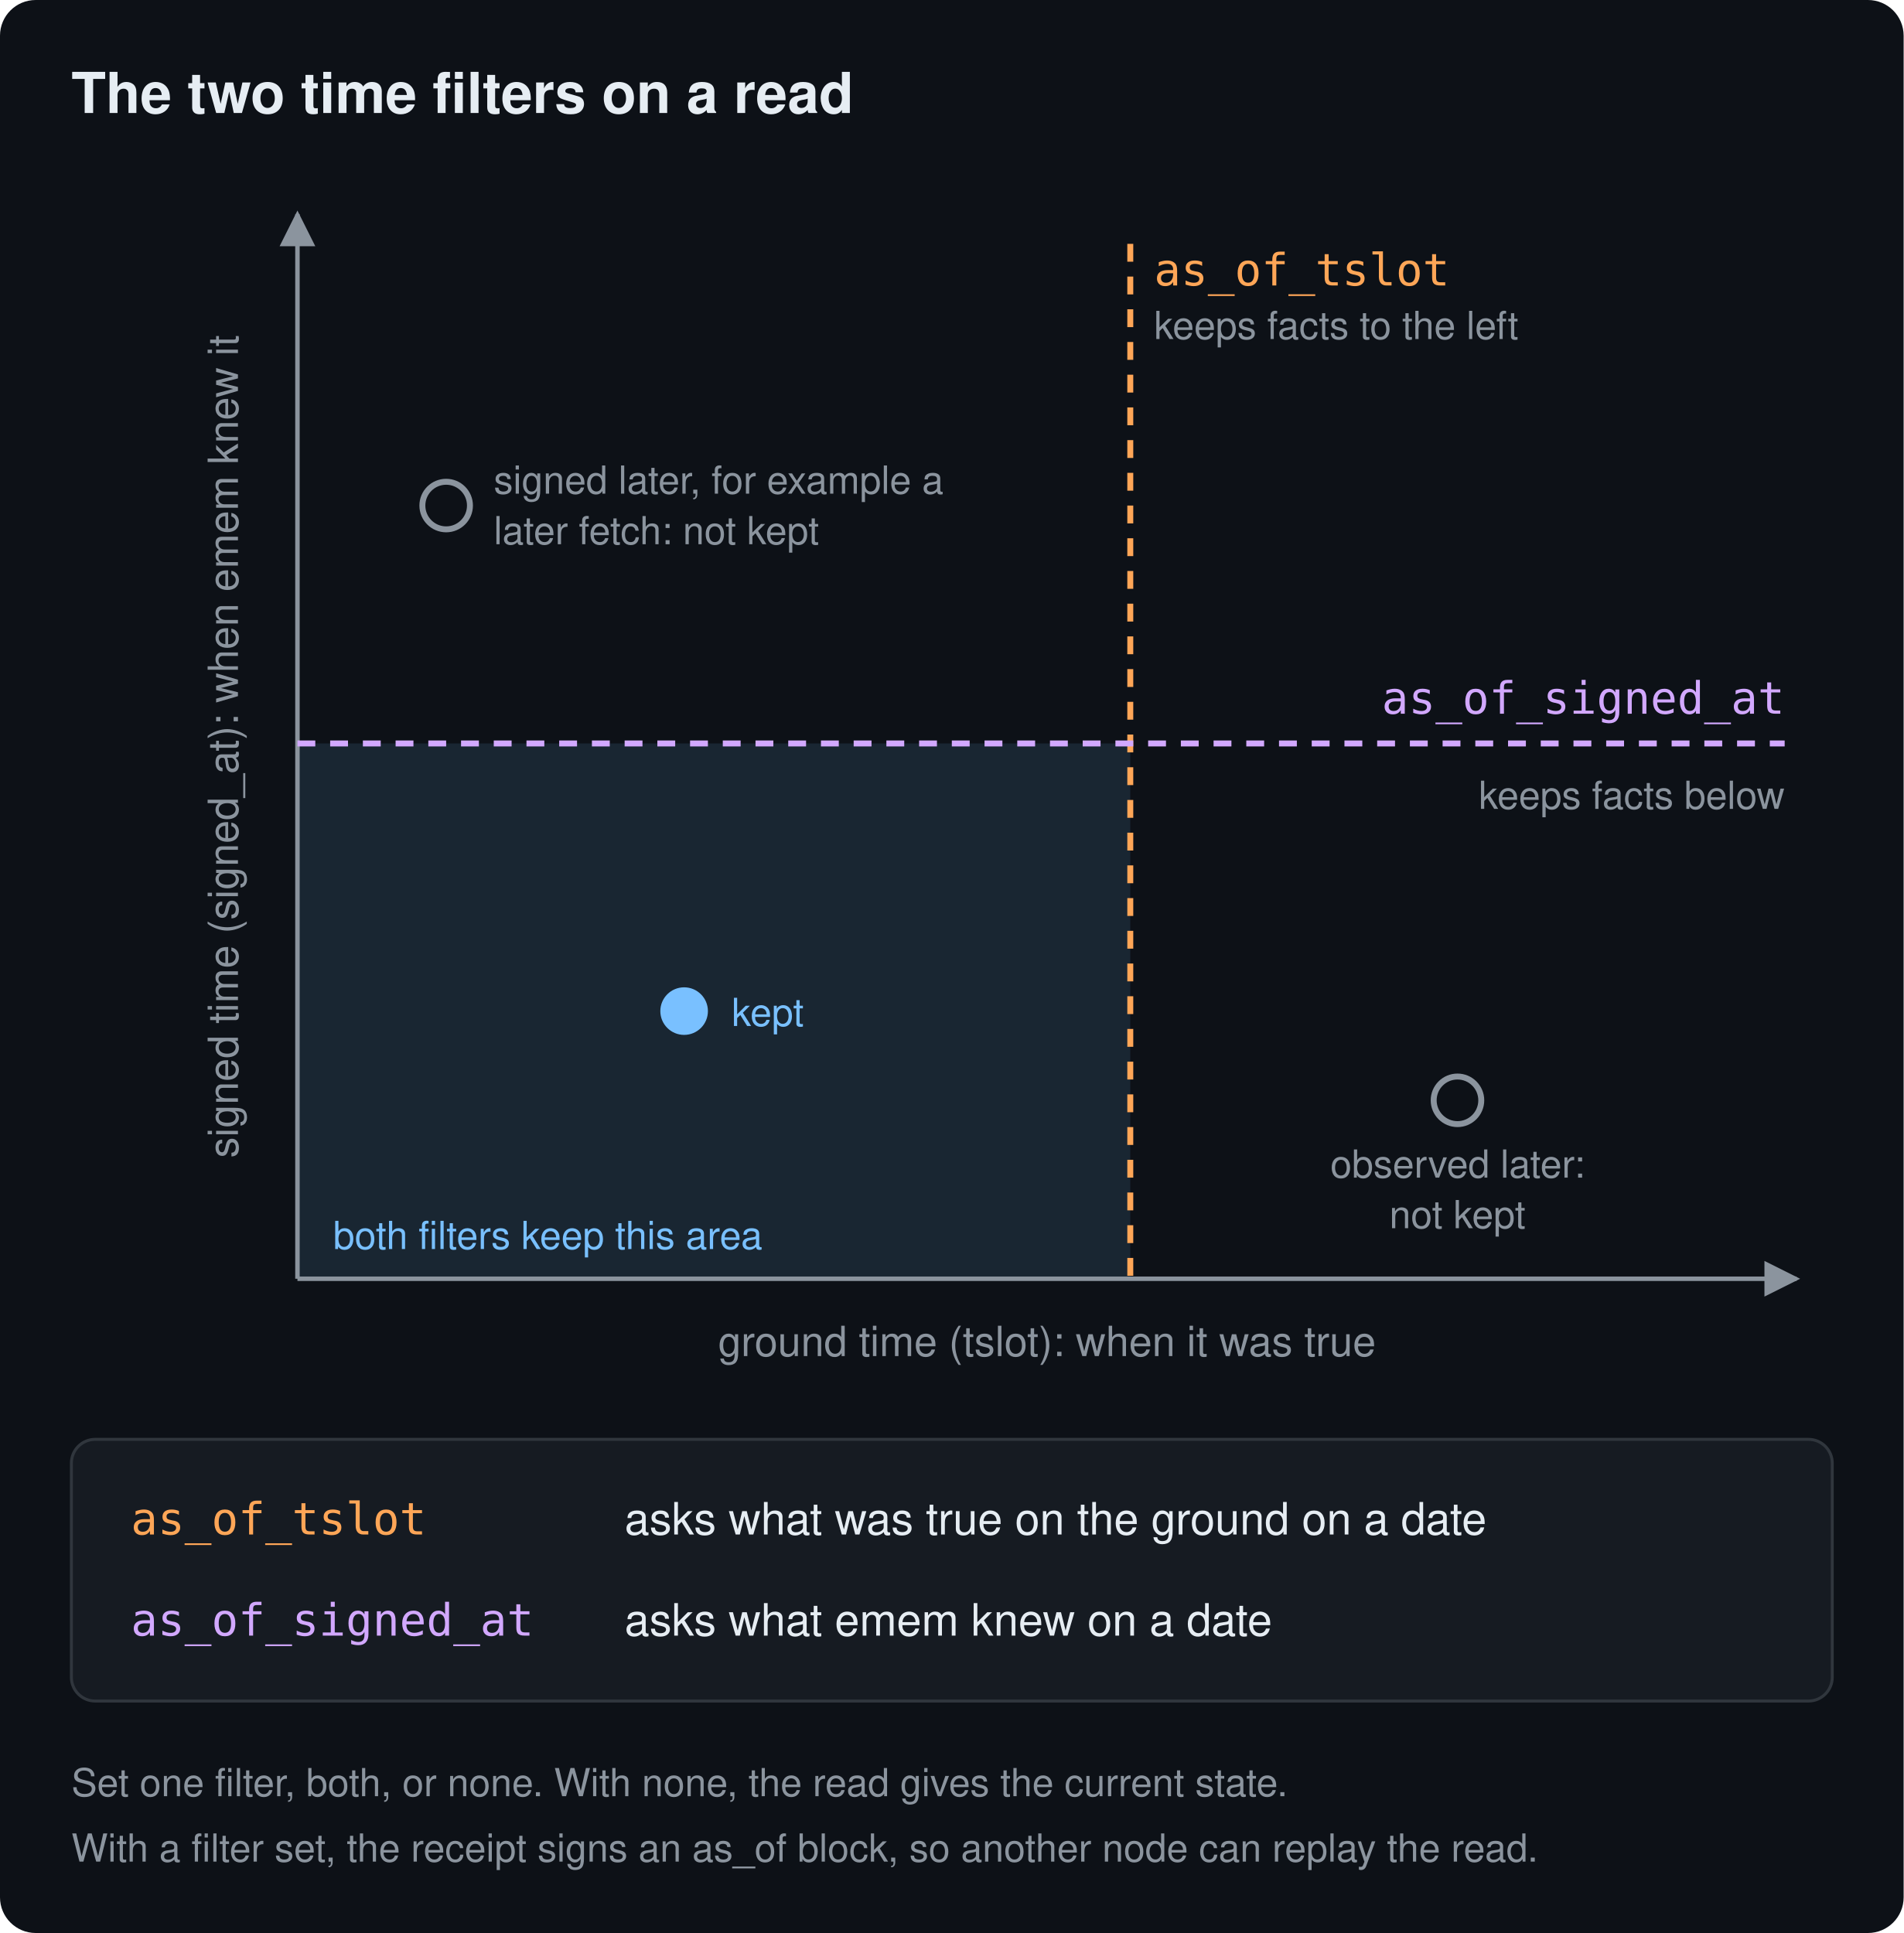
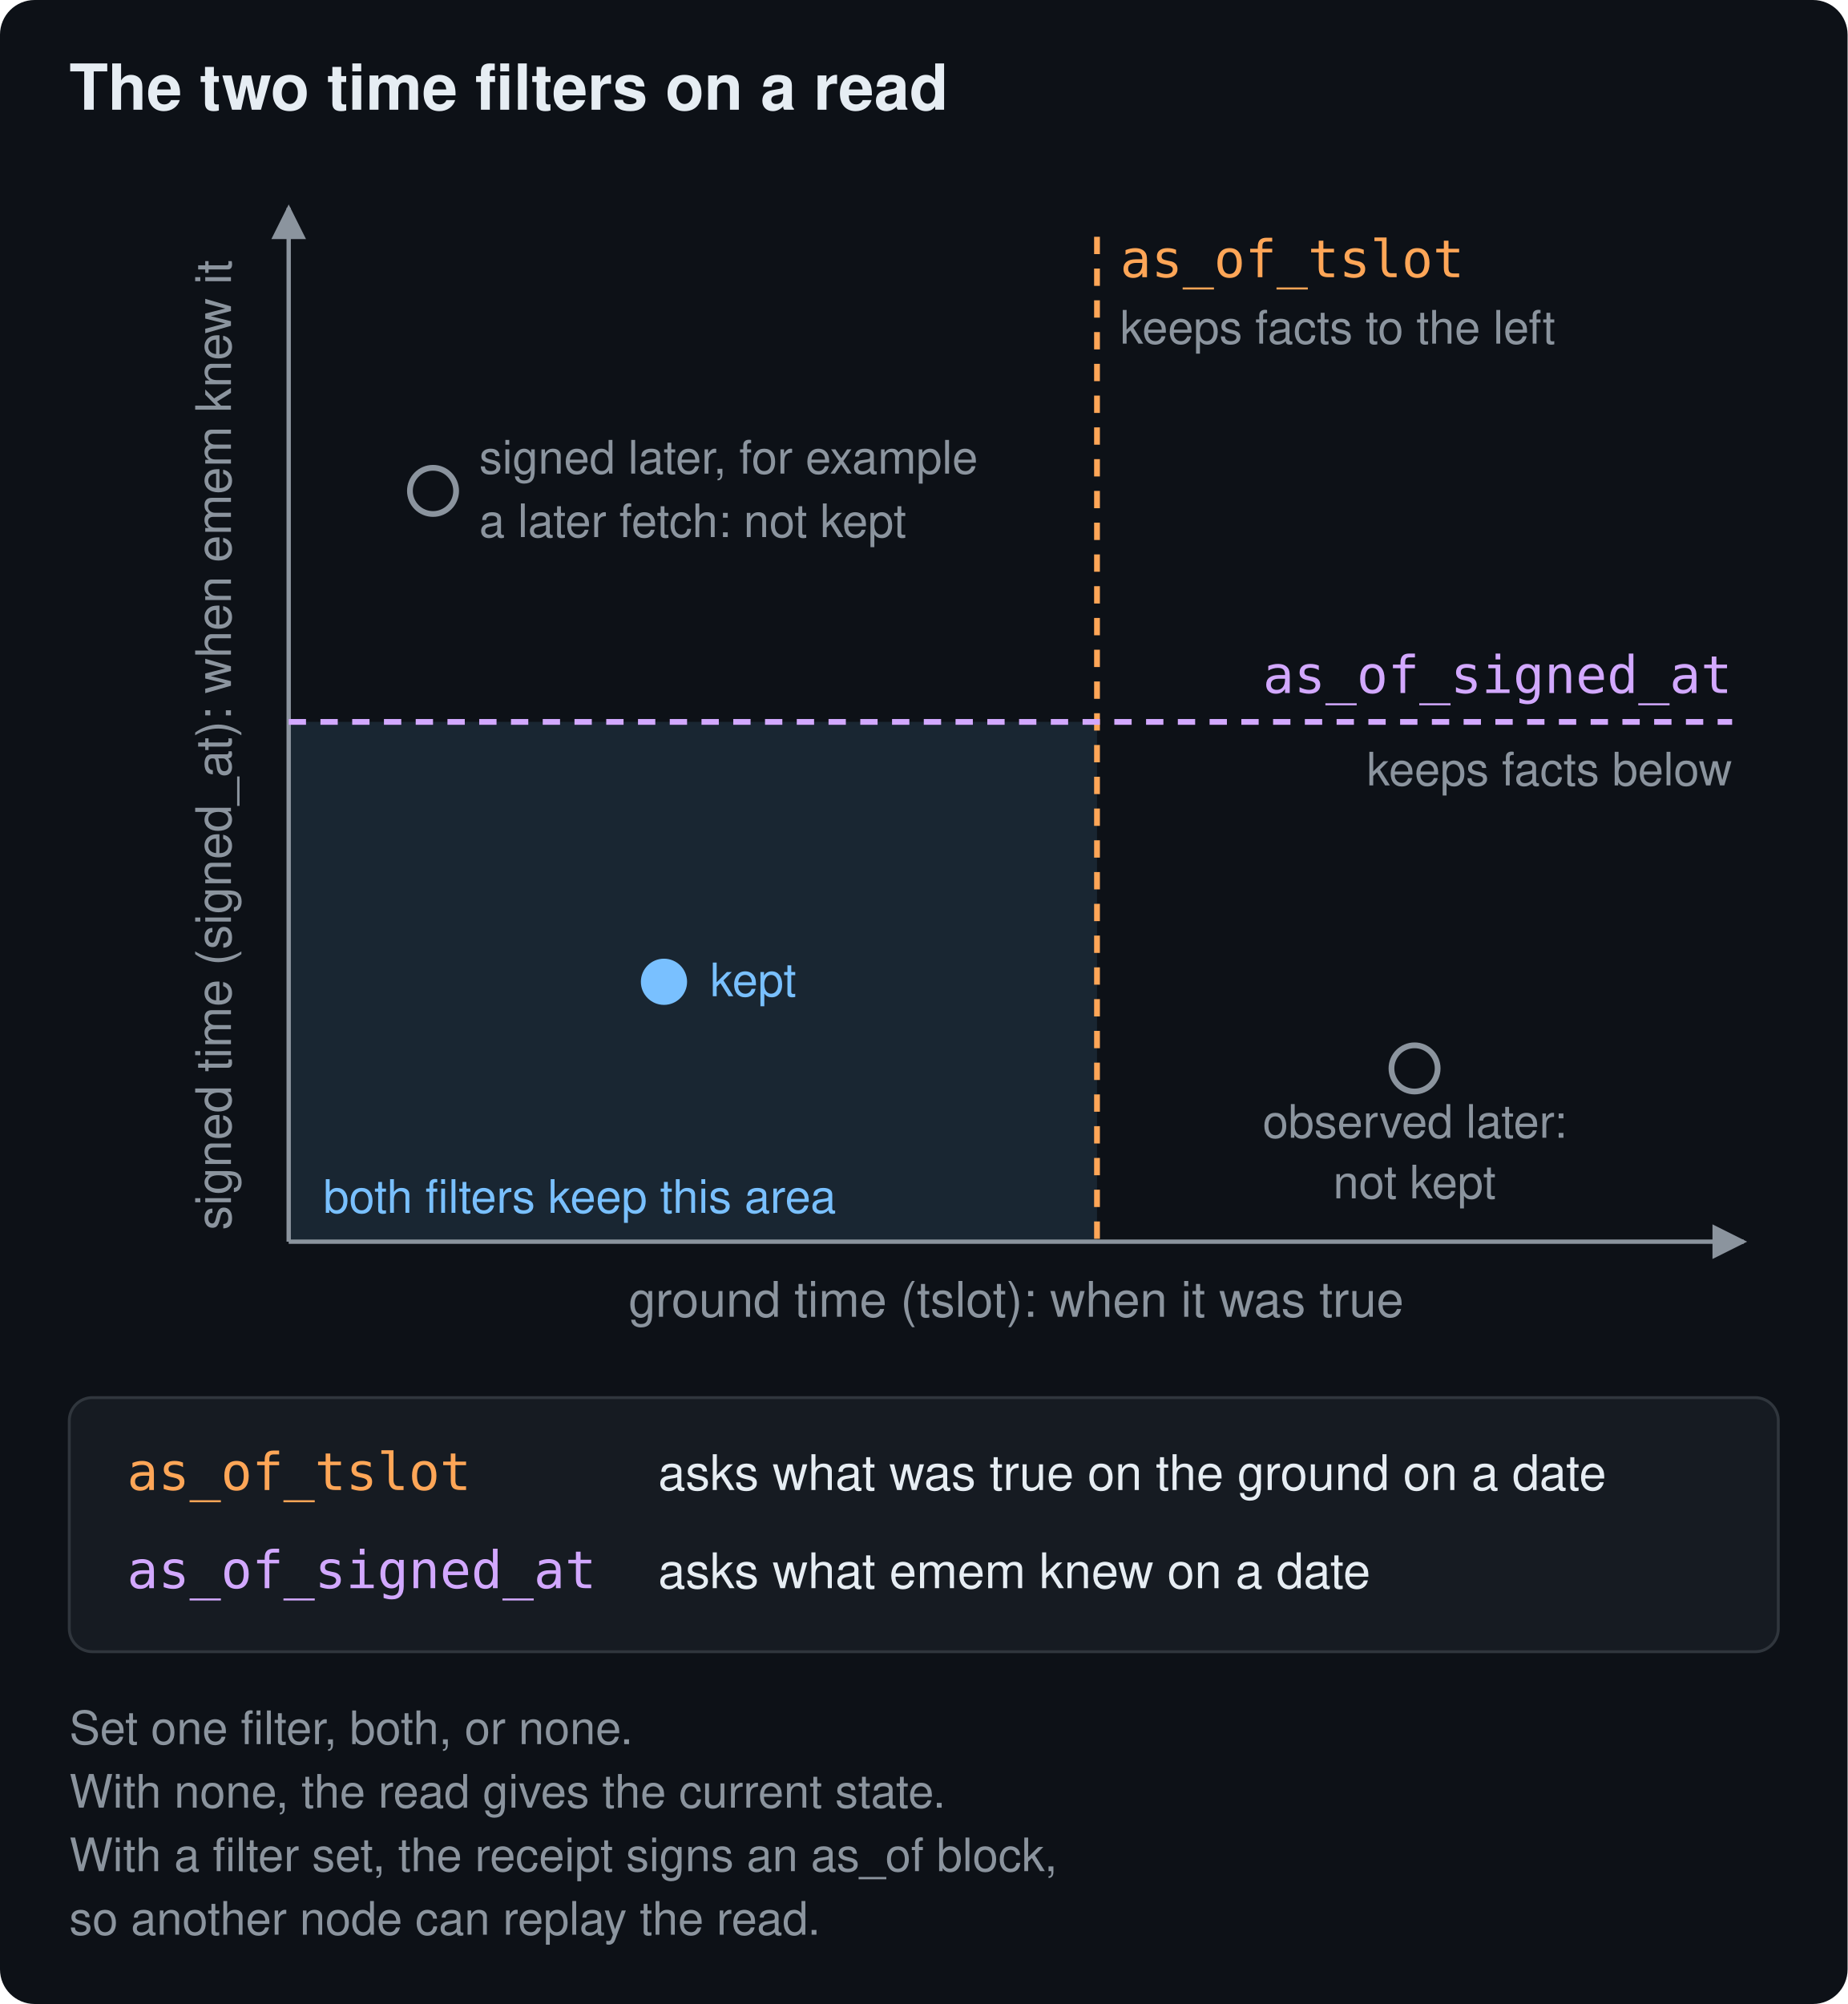
- <svg xmlns="http://www.w3.org/2000/svg" viewBox="0 0 640 650" width="640" height="650" role="img" aria-labelledby="t d">
+ <svg xmlns="http://www.w3.org/2000/svg" viewBox="0 0 640 694" width="640" height="694" role="img" aria-labelledby="t d">
  <defs>
    <marker id="ax" viewBox="0 0 10 10" refX="9" refY="5" markerWidth="8" markerHeight="8" orient="auto">
      <path d="M0 0 L10 5 L0 10 z" fill="#8b949e" />
    </marker>
  </defs>
  <style>
    .sans { font-family: system-ui, -apple-system, "Segoe UI", Helvetica, Arial, sans-serif; }
    .mono { font-family: ui-monospace, SFMono-Regular, Menlo, Consolas, "DejaVu Sans Mono", monospace; }
-     .h { font-size: 19px; font-weight: 600; fill: #e6edf3; }
-     .axis { font-size: 14px; fill: #8b949e; }
-     .val { font-size: 15px; fill: #e6edf3; }
-     .small { font-size: 13px; fill: #8b949e; }
-     .tf { font-size: 15px; fill: #ffa657; }
-     .sf { font-size: 15px; fill: #d2a8ff; }
-     .keep { font-size: 13px; fill: #79c0ff; }
+     .h { font-size: 22px; font-weight: 600; fill: #e6edf3; }
+     .axis { font-size: 17px; fill: #8b949e; }
+     .val { font-size: 17px; fill: #e6edf3; }
+     .small { font-size: 16px; fill: #8b949e; }
+     .tf { font-size: 18px; fill: #ffa657; }
+     .sf { font-size: 18px; fill: #d2a8ff; }
+     .keep { font-size: 16px; fill: #79c0ff; }
  </style>
-   <rect x="0" y="0" width="640" height="650" rx="12" fill="#0d1117" />
+   <rect x="0" y="0" width="640" height="694" rx="12" fill="#0d1117" />
  <text class="sans h" x="24" y="38">The two time filters on a read</text>
  <rect x="100" y="250" width="280" height="180" fill="#79c0ff" fill-opacity="0.12" />
  <text class="sans keep" x="112" y="420">both filters keep this area</text>
  <path d="M100 430 H604" stroke="#8b949e" stroke-width="1.5" marker-end="url(#ax)" />
  <path d="M100 430 V72" stroke="#8b949e" stroke-width="1.5" marker-end="url(#ax)" />
  <text class="sans axis" x="352" y="456" text-anchor="middle">ground time (tslot): when it was true</text>
-   <text class="sans axis" x="0" y="0" transform="translate(80 251) rotate(-90)" text-anchor="middle">signed time (signed_at): when emem knew it</text>
+   <text class="sans axis" x="0" y="0" transform="translate(80 258) rotate(-90)" text-anchor="middle">signed time (signed_at): when emem knew it</text>
  <line x1="380" y1="82" x2="380" y2="430" stroke="#ffa657" stroke-width="2" stroke-dasharray="6 5" />
  <text class="mono tf" x="388" y="96">as_of_tslot</text>
-   <text class="sans small" x="388" y="114">keeps facts to the left</text>
+   <text class="sans small" x="388" y="119">keeps facts to the left</text>
  <line x1="100" y1="250" x2="600" y2="250" stroke="#d2a8ff" stroke-width="2" stroke-dasharray="6 5" />
  <text class="mono sf" x="600" y="240" text-anchor="end">as_of_signed_at</text>
  <text class="sans small" x="600" y="272" text-anchor="end">keeps facts below</text>
  <circle cx="230" cy="340" r="8" fill="#79c0ff" />
  <text class="sans keep" x="246" y="345">kept</text>
  <circle cx="490" cy="370" r="8" fill="none" stroke="#8b949e" stroke-width="2" />
-   <text class="sans small" x="490" y="396" text-anchor="middle">observed later:</text>
-   <text class="sans small" x="490" y="413" text-anchor="middle">not kept</text>
+   <text class="sans small" x="490" y="394" text-anchor="middle">observed later:</text>
+   <text class="sans small" x="490" y="415" text-anchor="middle">not kept</text>
  <circle cx="150" cy="170" r="8" fill="none" stroke="#8b949e" stroke-width="2" />
-   <text class="sans small" x="166" y="166">signed later, for example a</text>
-   <text class="sans small" x="166" y="183">later fetch: not kept</text>
+   <text class="sans small" x="166" y="164">signed later, for example</text>
+   <text class="sans small" x="166" y="186">a later fetch: not kept</text>
  <rect x="24" y="484" width="592" height="88" rx="8" fill="#161b22" stroke="#30363d" />
  <text class="mono tf" x="44" y="516">as_of_tslot</text>
-   <text class="sans val" x="210" y="516">asks what was true on the ground on a date</text>
+   <text class="sans val" x="228" y="516">asks what was true on the ground on a date</text>
  <text class="mono sf" x="44" y="550">as_of_signed_at</text>
-   <text class="sans val" x="210" y="550">asks what emem knew on a date</text>
-   <text class="sans small" x="24" y="604">Set one filter, both, or none. With none, the read gives the current state.</text>
-   <text class="sans small" x="24" y="626">With a filter set, the receipt signs an as_of block, so another node can replay the read.</text>
+   <text class="sans val" x="228" y="550">asks what emem knew on a date</text>
+   <text class="sans small" x="24" y="604">Set one filter, both, or none.</text>
+   <text class="sans small" x="24" y="626">With none, the read gives the current state.</text>
+   <text class="sans small" x="24" y="648">With a filter set, the receipt signs an as_of block,</text>
+   <text class="sans small" x="24" y="670">so another node can replay the read.</text>
</svg>
